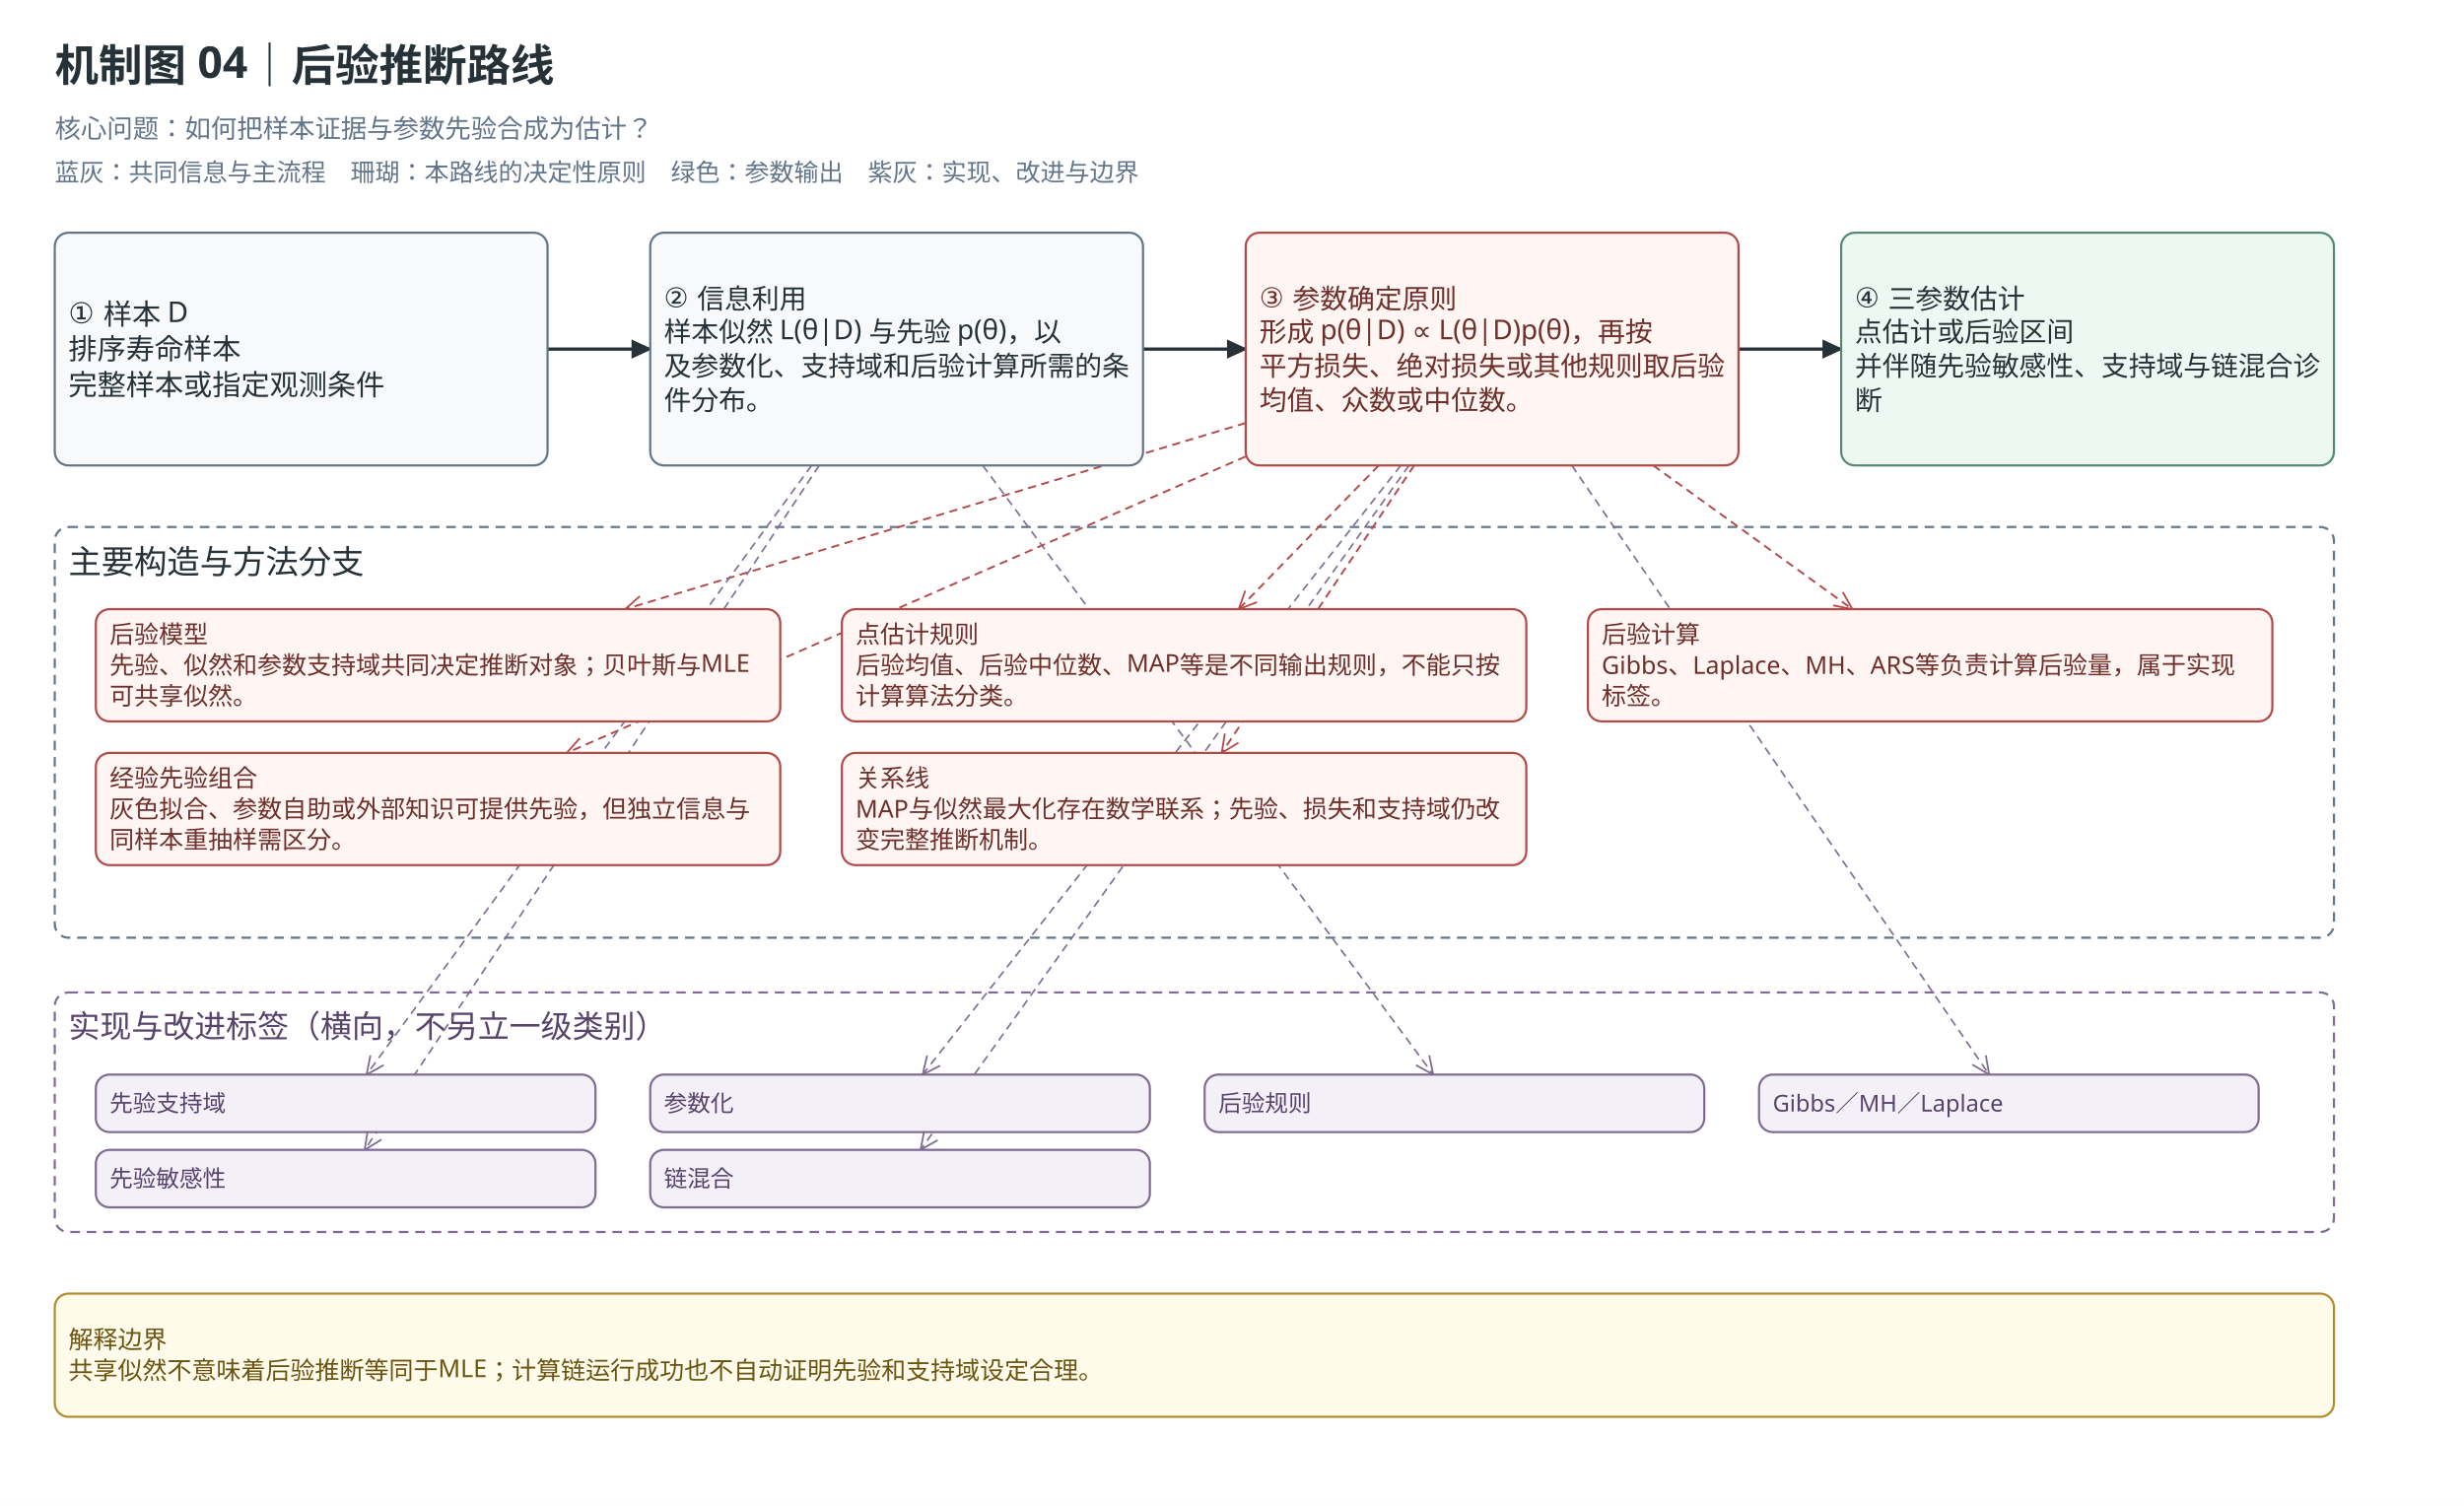
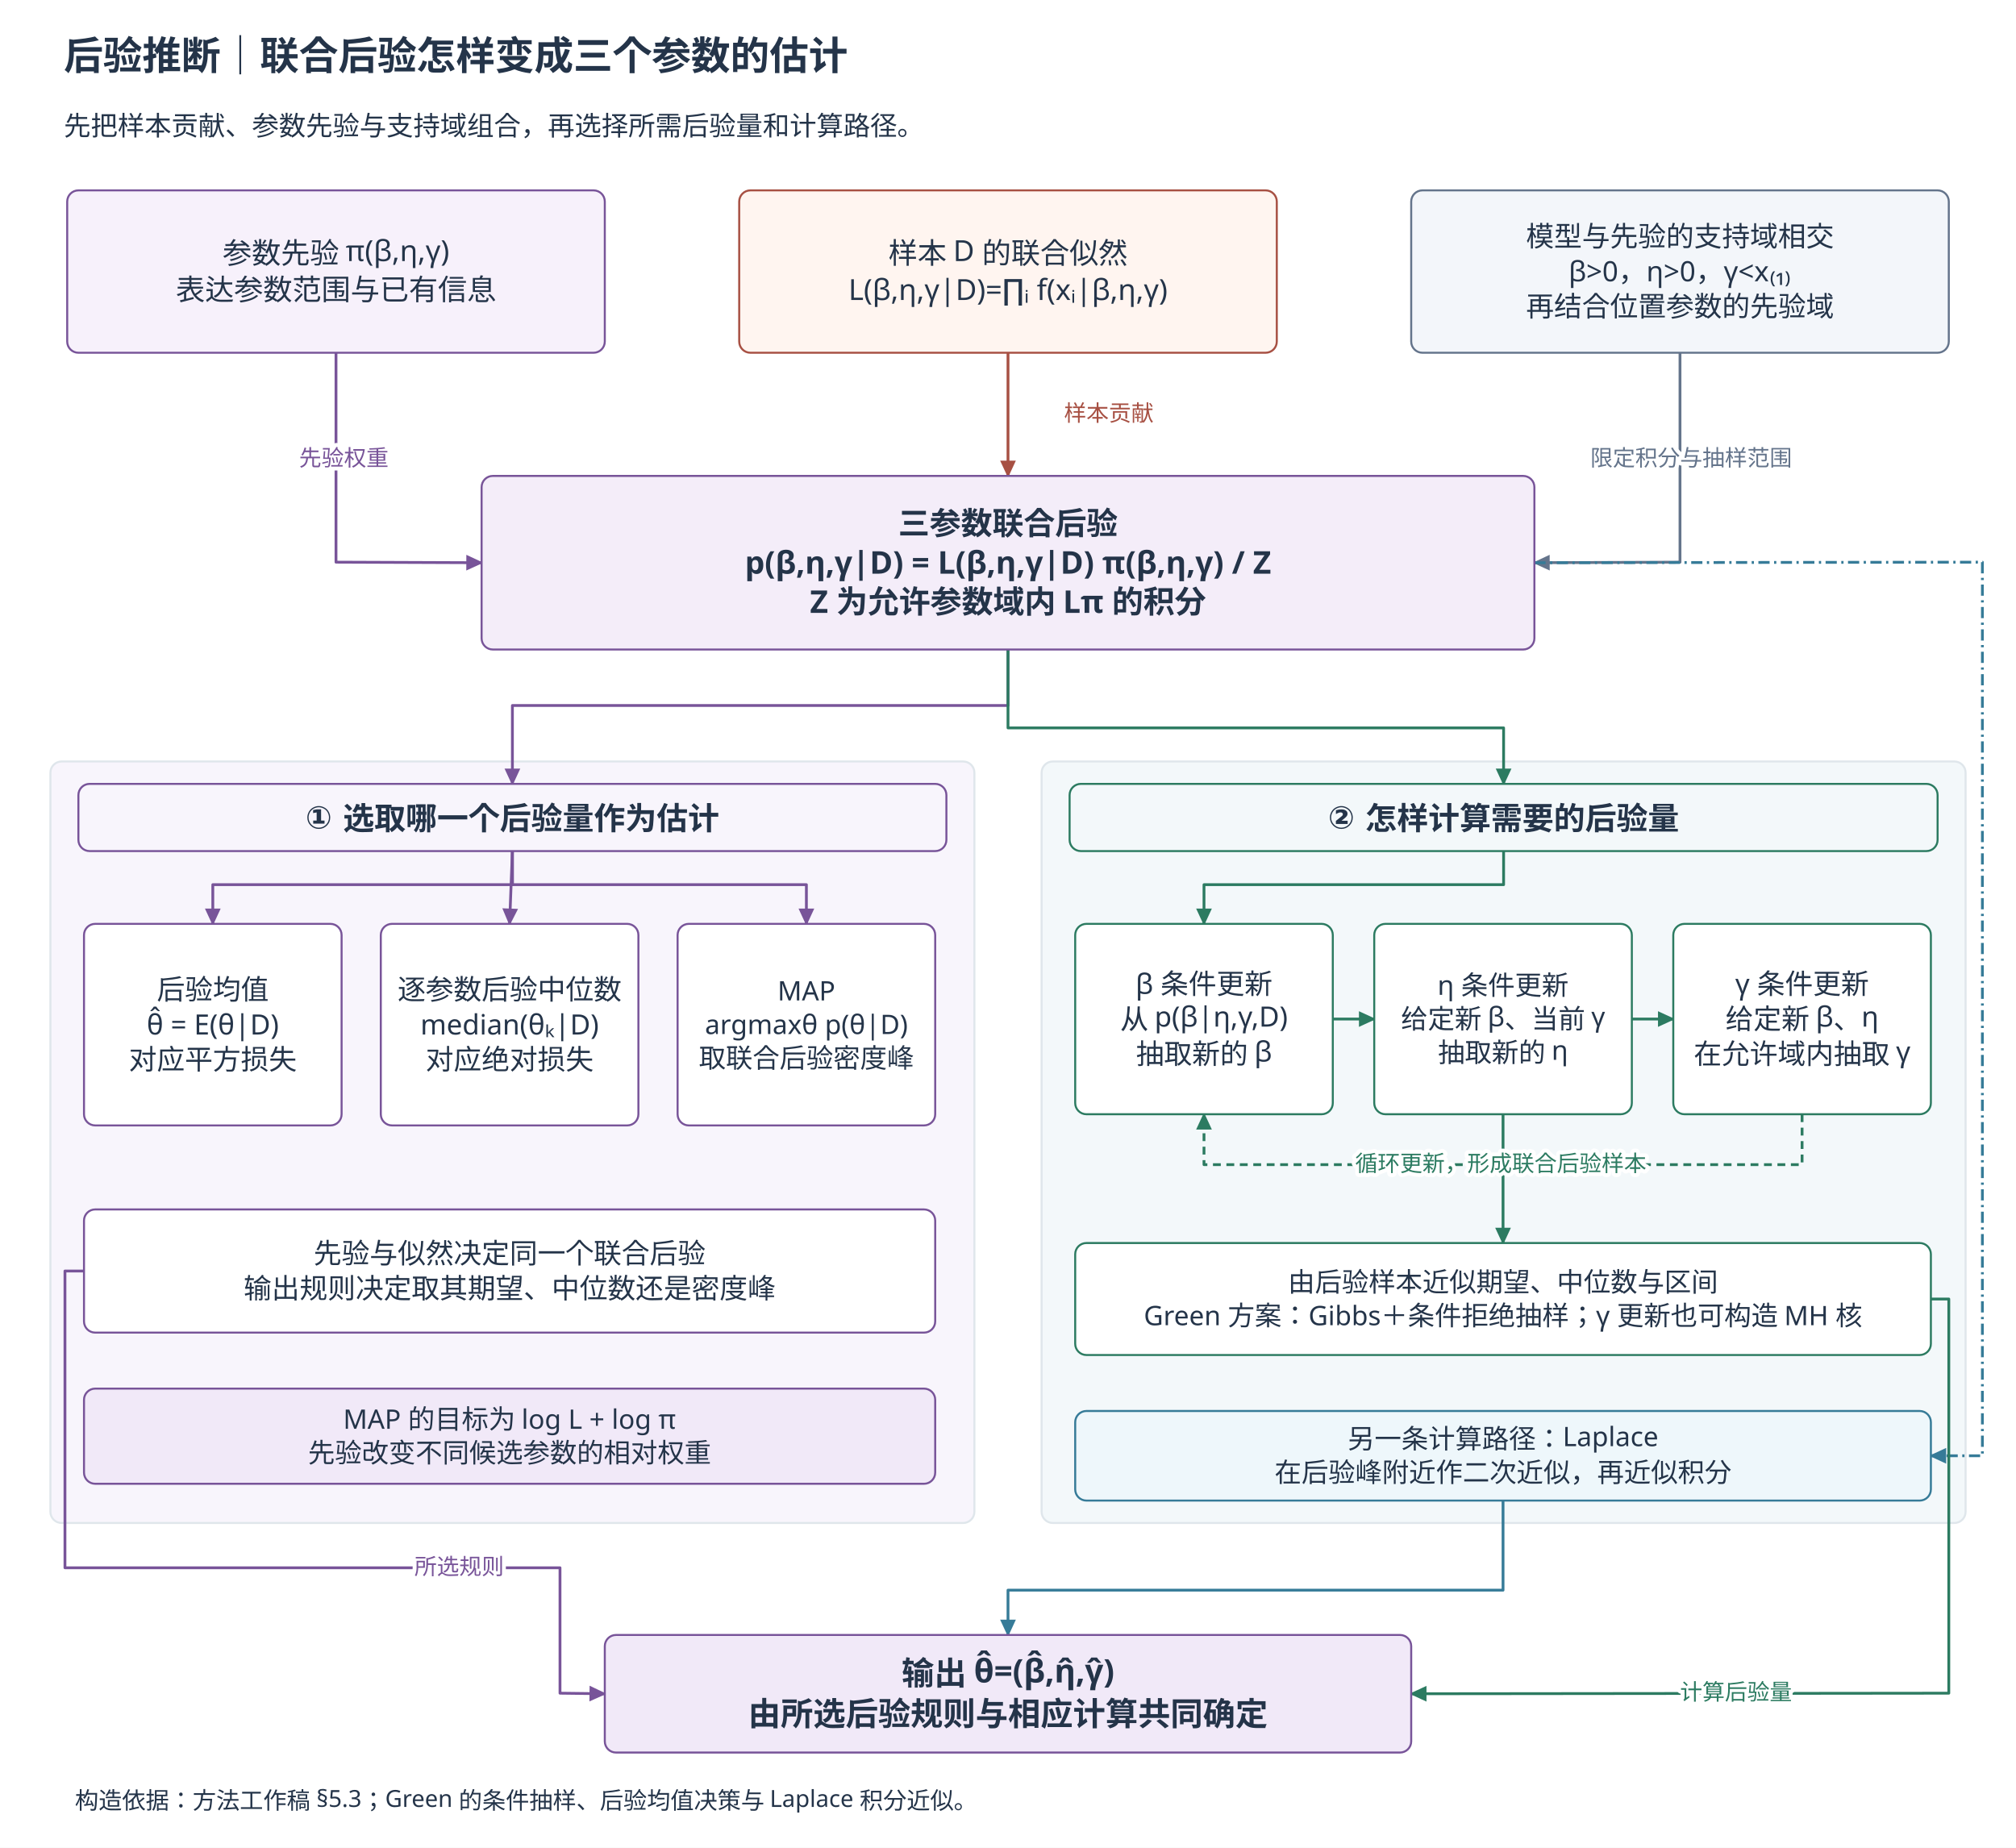
- <svg xmlns="http://www.w3.org/2000/svg" width="1800" height="1100" viewBox="0 0 1800 1100" role="img" aria-label="04-后验推断路线-机制图">
+ <svg xmlns="http://www.w3.org/2000/svg" width="1800" height="1650" viewBox="0 0 1800 1650" role="img" aria-label="04-后验推断路线-机制图">
  <rect width="100%" height="100%" fill="#ffffff" />
  <defs>
-     <marker id="arrow-block-263238" markerWidth="15" markerHeight="14" refX="14" refY="7" markerUnits="userSpaceOnUse" orient="auto">
-       <path d="M1 1 L14 7 L1 13 Z" fill="#263238" stroke="#263238" stroke-width="1.3" />
+     <marker id="arrow-block-2C7B61" markerWidth="15" markerHeight="14" refX="14" refY="7" markerUnits="userSpaceOnUse" orient="auto">
+       <path d="M1 1 L14 7 L1 13 Z" fill="#2C7B61" stroke="#2C7B61" stroke-width="1.3" />
    </marker>
-     <marker id="arrow-open-263238" markerWidth="15" markerHeight="14" refX="14" refY="7" markerUnits="userSpaceOnUse" orient="auto">
-       <path d="M1 1 L14 7 L1 13" fill="none" stroke="#263238" stroke-width="1.3" />
+     <marker id="arrow-open-2C7B61" markerWidth="15" markerHeight="14" refX="14" refY="7" markerUnits="userSpaceOnUse" orient="auto">
+       <path d="M1 1 L14 7 L1 13" fill="none" stroke="#2C7B61" stroke-width="1.3" />
    </marker>
-     <marker id="arrow-block-7F6B93" markerWidth="15" markerHeight="14" refX="14" refY="7" markerUnits="userSpaceOnUse" orient="auto">
-       <path d="M1 1 L14 7 L1 13 Z" fill="#7F6B93" stroke="#7F6B93" stroke-width="1.3" />
+     <marker id="arrow-block-367B98" markerWidth="15" markerHeight="14" refX="14" refY="7" markerUnits="userSpaceOnUse" orient="auto">
+       <path d="M1 1 L14 7 L1 13 Z" fill="#367B98" stroke="#367B98" stroke-width="1.3" />
    </marker>
-     <marker id="arrow-open-7F6B93" markerWidth="15" markerHeight="14" refX="14" refY="7" markerUnits="userSpaceOnUse" orient="auto">
-       <path d="M1 1 L14 7 L1 13" fill="none" stroke="#7F6B93" stroke-width="1.3" />
+     <marker id="arrow-open-367B98" markerWidth="15" markerHeight="14" refX="14" refY="7" markerUnits="userSpaceOnUse" orient="auto">
+       <path d="M1 1 L14 7 L1 13" fill="none" stroke="#367B98" stroke-width="1.3" />
    </marker>
-     <marker id="arrow-block-B44948" markerWidth="15" markerHeight="14" refX="14" refY="7" markerUnits="userSpaceOnUse" orient="auto">
-       <path d="M1 1 L14 7 L1 13 Z" fill="#B44948" stroke="#B44948" stroke-width="1.3" />
+     <marker id="arrow-block-64748B" markerWidth="15" markerHeight="14" refX="14" refY="7" markerUnits="userSpaceOnUse" orient="auto">
+       <path d="M1 1 L14 7 L1 13 Z" fill="#64748B" stroke="#64748B" stroke-width="1.3" />
    </marker>
-     <marker id="arrow-open-B44948" markerWidth="15" markerHeight="14" refX="14" refY="7" markerUnits="userSpaceOnUse" orient="auto">
-       <path d="M1 1 L14 7 L1 13" fill="none" stroke="#B44948" stroke-width="1.3" />
+     <marker id="arrow-open-64748B" markerWidth="15" markerHeight="14" refX="14" refY="7" markerUnits="userSpaceOnUse" orient="auto">
+       <path d="M1 1 L14 7 L1 13" fill="none" stroke="#64748B" stroke-width="1.3" />
+     </marker>
+     <marker id="arrow-block-785499" markerWidth="15" markerHeight="14" refX="14" refY="7" markerUnits="userSpaceOnUse" orient="auto">
+       <path d="M1 1 L14 7 L1 13 Z" fill="#785499" stroke="#785499" stroke-width="1.3" />
+     </marker>
+     <marker id="arrow-open-785499" markerWidth="15" markerHeight="14" refX="14" refY="7" markerUnits="userSpaceOnUse" orient="auto">
+       <path d="M1 1 L14 7 L1 13" fill="none" stroke="#785499" stroke-width="1.3" />
+     </marker>
+     <marker id="arrow-block-A75043" markerWidth="15" markerHeight="14" refX="14" refY="7" markerUnits="userSpaceOnUse" orient="auto">
+       <path d="M1 1 L14 7 L1 13 Z" fill="#A75043" stroke="#A75043" stroke-width="1.3" />
+     </marker>
+     <marker id="arrow-open-A75043" markerWidth="15" markerHeight="14" refX="14" refY="7" markerUnits="userSpaceOnUse" orient="auto">
+       <path d="M1 1 L14 7 L1 13" fill="none" stroke="#A75043" stroke-width="1.3" />
    </marker>
  </defs>
-   <rect x="40.0" y="385.0" width="1665.0" height="300.0" rx="10" fill="#FFFFFF" stroke="#63758A" stroke-width="1.6" stroke-dasharray="7 5" />
-   <text x="50.0" y="419.0" font-family="Microsoft YaHei,Segoe UI,sans-serif" font-size="24.0" fill="#263238" text-anchor="start">主要构造与方法分支</text>
-   <rect x="40.0" y="725.0" width="1665.0" height="175.0" rx="10" fill="#FFFFFF" stroke="#7F6B93" stroke-width="1.6" stroke-dasharray="7 5" />
-   <text x="50.0" y="758.0" font-family="Microsoft YaHei,Segoe UI,sans-serif" font-size="23.0" fill="#57436B" text-anchor="start">实现与改进标签（横向，不另立一级类别）</text>
-   <polyline points="400.0,255.0 475.0,255.0" fill="none" stroke="#263238" stroke-width="2.4" stroke-linejoin="round" marker-end="url(#arrow-block-263238)" />
-   <polyline points="835.0,255.0 910.0,255.0" fill="none" stroke="#263238" stroke-width="2.4" stroke-linejoin="round" marker-end="url(#arrow-block-263238)" />
-   <polyline points="1270.0,255.0 1345.0,255.0" fill="none" stroke="#263238" stroke-width="2.4" stroke-linejoin="round" marker-end="url(#arrow-block-263238)" />
-   <polyline points="910.0,309.0 456.7,445.0" fill="none" stroke="#B44948" stroke-width="1.4" stroke-linejoin="round" stroke-dasharray="6 4" marker-end="url(#arrow-open-B44948)" />
-   <polyline points="1007.2,340.0 904.9,445.0" fill="none" stroke="#B44948" stroke-width="1.4" stroke-linejoin="round" stroke-dasharray="6 4" marker-end="url(#arrow-open-B44948)" />
-   <polyline points="1207.7,340.0 1353.2,445.0" fill="none" stroke="#B44948" stroke-width="1.4" stroke-linejoin="round" stroke-dasharray="6 4" marker-end="url(#arrow-open-B44948)" />
-   <polyline points="910.0,333.5 414.0,550.0" fill="none" stroke="#B44948" stroke-width="1.4" stroke-linejoin="round" stroke-dasharray="6 4" marker-end="url(#arrow-open-B44948)" />
-   <polyline points="1033.1,340.0 892.5,550.0" fill="none" stroke="#B44948" stroke-width="1.4" stroke-linejoin="round" stroke-dasharray="6 4" marker-end="url(#arrow-open-B44948)" />
-   <polyline points="592.9,340.0 267.8,785.0" fill="none" stroke="#7F6B93" stroke-width="1.2" stroke-linejoin="round" stroke-dasharray="6 4" marker-end="url(#arrow-open-7F6B93)" />
-   <polyline points="1023.3,340.0 674.0,785.0" fill="none" stroke="#7F6B93" stroke-width="1.2" stroke-linejoin="round" stroke-dasharray="6 4" marker-end="url(#arrow-open-7F6B93)" />
-   <polyline points="717.9,340.0 1047.0,785.0" fill="none" stroke="#7F6B93" stroke-width="1.2" stroke-linejoin="round" stroke-dasharray="6 4" marker-end="url(#arrow-open-7F6B93)" />
-   <polyline points="1148.2,340.0 1453.1,785.0" fill="none" stroke="#7F6B93" stroke-width="1.2" stroke-linejoin="round" stroke-dasharray="6 4" marker-end="url(#arrow-open-7F6B93)" />
-   <polyline points="598.5,340.0 266.4,840.0" fill="none" stroke="#7F6B93" stroke-width="1.2" stroke-linejoin="round" stroke-dasharray="6 4" marker-end="url(#arrow-open-7F6B93)" />
-   <polyline points="1029.3,340.0 672.5,840.0" fill="none" stroke="#7F6B93" stroke-width="1.2" stroke-linejoin="round" stroke-dasharray="6 4" marker-end="url(#arrow-open-7F6B93)" />
-   <rect x="40.0" y="24.0" width="1720.0" height="48.0" rx="0" fill="none" stroke="none" stroke-width="0" />
-   <text x="40.0" y="59.2" font-family="Microsoft YaHei,Segoe UI,sans-serif" font-size="32.0" fill="#263238" text-anchor="start" font-weight="700">机制图 04｜后验推断路线</text>
-   <rect x="40.0" y="78.0" width="1720.0" height="32.0" rx="0" fill="none" stroke="none" stroke-width="0" />
-   <text x="40.0" y="100.7" font-family="Microsoft YaHei,Segoe UI,sans-serif" font-size="19.0" fill="#63758A" text-anchor="start">核心问题：如何把样本证据与参数先验合成为估计？</text>
-   <rect x="40.0" y="112.0" width="1720.0" height="28.0" rx="0" fill="none" stroke="none" stroke-width="0" />
-   <text x="40.0" y="132.3" font-family="Microsoft YaHei,Segoe UI,sans-serif" font-size="18.0" fill="#63758A" text-anchor="start">蓝灰：共同信息与主流程　珊瑚：本路线的决定性原则　绿色：参数输出　紫灰：实现、改进与边界</text>
-   <rect x="40.0" y="170.0" width="360.0" height="170.0" rx="10" fill="#F7F9FB" stroke="#63758A" stroke-width="1.6" />
-   <text x="50.0" y="236.1" font-family="Microsoft YaHei,Segoe UI,sans-serif" font-size="21.0" fill="#263238" text-anchor="start">① 样本 D</text>
-   <text x="50.0" y="262.4" font-family="Microsoft YaHei,Segoe UI,sans-serif" font-size="21.0" fill="#263238" text-anchor="start">排序寿命样本</text>
-   <text x="50.0" y="288.6" font-family="Microsoft YaHei,Segoe UI,sans-serif" font-size="21.0" fill="#263238" text-anchor="start">完整样本或指定观测条件</text>
-   <rect x="475.0" y="170.0" width="360.0" height="170.0" rx="10" fill="#F7F9FB" stroke="#63758A" stroke-width="1.6" />
-   <text x="485.0" y="224.5" font-family="Microsoft YaHei,Segoe UI,sans-serif" font-size="20.0" fill="#263238" text-anchor="start">② 信息利用</text>
-   <text x="485.0" y="249.5" font-family="Microsoft YaHei,Segoe UI,sans-serif" font-size="20.0" fill="#263238" text-anchor="start">样本似然 L(θ|D) 与先验 p(θ)，以</text>
-   <text x="485.0" y="274.5" font-family="Microsoft YaHei,Segoe UI,sans-serif" font-size="20.0" fill="#263238" text-anchor="start">及参数化、支持域和后验计算所需的条</text>
-   <text x="485.0" y="299.5" font-family="Microsoft YaHei,Segoe UI,sans-serif" font-size="20.0" fill="#263238" text-anchor="start">件分布。</text>
-   <rect x="910.0" y="170.0" width="360.0" height="170.0" rx="10" fill="#FFF5F2" stroke="#B44948" stroke-width="1.6" />
-   <text x="920.0" y="224.5" font-family="Microsoft YaHei,Segoe UI,sans-serif" font-size="20.0" fill="#6F2F2B" text-anchor="start">③ 参数确定原则</text>
-   <text x="920.0" y="249.5" font-family="Microsoft YaHei,Segoe UI,sans-serif" font-size="20.0" fill="#6F2F2B" text-anchor="start">形成 p(θ|D) ∝ L(θ|D)p(θ)，再按</text>
-   <text x="920.0" y="274.5" font-family="Microsoft YaHei,Segoe UI,sans-serif" font-size="20.0" fill="#6F2F2B" text-anchor="start">平方损失、绝对损失或其他规则取后验</text>
-   <text x="920.0" y="299.5" font-family="Microsoft YaHei,Segoe UI,sans-serif" font-size="20.0" fill="#6F2F2B" text-anchor="start">均值、众数或中位数。</text>
-   <rect x="1345.0" y="170.0" width="360.0" height="170.0" rx="10" fill="#EEF8F2" stroke="#548A74" stroke-width="1.6" />
-   <text x="1355.0" y="224.5" font-family="Microsoft YaHei,Segoe UI,sans-serif" font-size="20.0" fill="#263238" text-anchor="start">④ 三参数估计</text>
-   <text x="1355.0" y="249.5" font-family="Microsoft YaHei,Segoe UI,sans-serif" font-size="20.0" fill="#263238" text-anchor="start">点估计或后验区间</text>
-   <text x="1355.0" y="274.5" font-family="Microsoft YaHei,Segoe UI,sans-serif" font-size="20.0" fill="#263238" text-anchor="start">并伴随先验敏感性、支持域与链混合诊</text>
-   <text x="1355.0" y="299.5" font-family="Microsoft YaHei,Segoe UI,sans-serif" font-size="20.0" fill="#263238" text-anchor="start">断</text>
-   <rect x="70.0" y="445.0" width="500.0" height="82.0" rx="10" fill="#FFF5F2" stroke="#B44948" stroke-width="1.6" />
-   <text x="80.0" y="469.8" font-family="Microsoft YaHei,Segoe UI,sans-serif" font-size="18.0" fill="#6F2F2B" text-anchor="start">后验模型</text>
-   <text x="80.0" y="492.3" font-family="Microsoft YaHei,Segoe UI,sans-serif" font-size="18.0" fill="#6F2F2B" text-anchor="start">先验、似然和参数支持域共同决定推断对象；贝叶斯与MLE</text>
-   <text x="80.0" y="514.8" font-family="Microsoft YaHei,Segoe UI,sans-serif" font-size="18.0" fill="#6F2F2B" text-anchor="start">可共享似然。</text>
-   <rect x="615.0" y="445.0" width="500.0" height="82.0" rx="10" fill="#FFF5F2" stroke="#B44948" stroke-width="1.6" />
-   <text x="625.0" y="469.8" font-family="Microsoft YaHei,Segoe UI,sans-serif" font-size="18.0" fill="#6F2F2B" text-anchor="start">点估计规则</text>
-   <text x="625.0" y="492.3" font-family="Microsoft YaHei,Segoe UI,sans-serif" font-size="18.0" fill="#6F2F2B" text-anchor="start">后验均值、后验中位数、MAP等是不同输出规则，不能只按</text>
-   <text x="625.0" y="514.8" font-family="Microsoft YaHei,Segoe UI,sans-serif" font-size="18.0" fill="#6F2F2B" text-anchor="start">计算算法分类。</text>
-   <rect x="1160.0" y="445.0" width="500.0" height="82.0" rx="10" fill="#FFF5F2" stroke="#B44948" stroke-width="1.6" />
-   <text x="1170.0" y="469.8" font-family="Microsoft YaHei,Segoe UI,sans-serif" font-size="18.0" fill="#6F2F2B" text-anchor="start">后验计算</text>
-   <text x="1170.0" y="492.3" font-family="Microsoft YaHei,Segoe UI,sans-serif" font-size="18.0" fill="#6F2F2B" text-anchor="start">Gibbs、Laplace、MH、ARS等负责计算后验量，属于实现</text>
-   <text x="1170.0" y="514.8" font-family="Microsoft YaHei,Segoe UI,sans-serif" font-size="18.0" fill="#6F2F2B" text-anchor="start">标签。</text>
-   <rect x="70.0" y="550.0" width="500.0" height="82.0" rx="10" fill="#FFF5F2" stroke="#B44948" stroke-width="1.6" />
-   <text x="80.0" y="574.8" font-family="Microsoft YaHei,Segoe UI,sans-serif" font-size="18.0" fill="#6F2F2B" text-anchor="start">经验先验组合</text>
-   <text x="80.0" y="597.3" font-family="Microsoft YaHei,Segoe UI,sans-serif" font-size="18.0" fill="#6F2F2B" text-anchor="start">灰色拟合、参数自助或外部知识可提供先验，但独立信息与</text>
-   <text x="80.0" y="619.8" font-family="Microsoft YaHei,Segoe UI,sans-serif" font-size="18.0" fill="#6F2F2B" text-anchor="start">同样本重抽样需区分。</text>
-   <rect x="615.0" y="550.0" width="500.0" height="82.0" rx="10" fill="#FFF5F2" stroke="#B44948" stroke-width="1.6" />
-   <text x="625.0" y="574.8" font-family="Microsoft YaHei,Segoe UI,sans-serif" font-size="18.0" fill="#6F2F2B" text-anchor="start">关系线</text>
-   <text x="625.0" y="597.3" font-family="Microsoft YaHei,Segoe UI,sans-serif" font-size="18.0" fill="#6F2F2B" text-anchor="start">MAP与似然最大化存在数学联系；先验、损失和支持域仍改</text>
-   <text x="625.0" y="619.8" font-family="Microsoft YaHei,Segoe UI,sans-serif" font-size="18.0" fill="#6F2F2B" text-anchor="start">变完整推断机制。</text>
-   <rect x="70.0" y="785.0" width="365.0" height="42.0" rx="10" fill="#F4F0F8" stroke="#7F6B93" stroke-width="1.6" />
-   <text x="80.0" y="812.0" font-family="Microsoft YaHei,Segoe UI,sans-serif" font-size="17.0" fill="#57436B" text-anchor="start">先验支持域</text>
-   <rect x="475.0" y="785.0" width="365.0" height="42.0" rx="10" fill="#F4F0F8" stroke="#7F6B93" stroke-width="1.6" />
-   <text x="485.0" y="812.0" font-family="Microsoft YaHei,Segoe UI,sans-serif" font-size="17.0" fill="#57436B" text-anchor="start">参数化</text>
-   <rect x="880.0" y="785.0" width="365.0" height="42.0" rx="10" fill="#F4F0F8" stroke="#7F6B93" stroke-width="1.6" />
-   <text x="890.0" y="812.0" font-family="Microsoft YaHei,Segoe UI,sans-serif" font-size="17.0" fill="#57436B" text-anchor="start">后验规则</text>
-   <rect x="1285.0" y="785.0" width="365.0" height="42.0" rx="10" fill="#F4F0F8" stroke="#7F6B93" stroke-width="1.6" />
-   <text x="1295.0" y="812.0" font-family="Microsoft YaHei,Segoe UI,sans-serif" font-size="17.0" fill="#57436B" text-anchor="start">Gibbs／MH／Laplace</text>
-   <rect x="70.0" y="840.0" width="365.0" height="42.0" rx="10" fill="#F4F0F8" stroke="#7F6B93" stroke-width="1.6" />
-   <text x="80.0" y="867.0" font-family="Microsoft YaHei,Segoe UI,sans-serif" font-size="17.0" fill="#57436B" text-anchor="start">先验敏感性</text>
-   <rect x="475.0" y="840.0" width="365.0" height="42.0" rx="10" fill="#F4F0F8" stroke="#7F6B93" stroke-width="1.6" />
-   <text x="485.0" y="867.0" font-family="Microsoft YaHei,Segoe UI,sans-serif" font-size="17.0" fill="#57436B" text-anchor="start">链混合</text>
-   <rect x="40.0" y="945.0" width="1665.0" height="90.0" rx="10" fill="#FFFBEA" stroke="#B18B2C" stroke-width="1.6" />
-   <text x="50.0" y="985.0" font-family="Microsoft YaHei,Segoe UI,sans-serif" font-size="18.0" fill="#6B5310" text-anchor="start">解释边界</text>
-   <text x="50.0" y="1007.5" font-family="Microsoft YaHei,Segoe UI,sans-serif" font-size="18.0" fill="#6B5310" text-anchor="start">共享似然不意味着后验推断等同于MLE；计算链运行成功也不自动证明先验和支持域设定合理。</text>
+   <rect x="45.0" y="680.0" width="825.0" height="680.0" rx="10" fill="#F8F5FC" stroke="#DFE6EB" stroke-width="1.8" />
+   <rect x="930.0" y="680.0" width="825.0" height="680.0" rx="10" fill="#F3F8FA" stroke="#DFE6EB" stroke-width="1.8" />
+   <polyline points="300.0,315.0 300.0,502.0 430.0,502.5" fill="none" stroke="#785499" stroke-width="2.5" stroke-linejoin="round" marker-end="url(#arrow-block-785499)" />
+   <polyline points="900.0,315.0 900.0,425.0" fill="none" stroke="#A75043" stroke-width="2.5" stroke-linejoin="round" marker-end="url(#arrow-block-A75043)" />
+   <polyline points="1500.0,315.0 1500.0,502.0 1370.0,502.5" fill="none" stroke="#64748B" stroke-width="2.5" stroke-linejoin="round" marker-end="url(#arrow-block-64748B)" />
+   <polyline points="900.0,580.0 900.0,630.0 457.5,630.0 457.5,700.0" fill="none" stroke="#785499" stroke-width="2.5" stroke-linejoin="round" marker-end="url(#arrow-block-785499)" />
+   <polyline points="457.5,760.0 457.5,790.0 190.0,790.0 190.0,825.0" fill="none" stroke="#785499" stroke-width="2.5" stroke-linejoin="round" marker-end="url(#arrow-block-785499)" />
+   <polyline points="457.5,760.0 455.0,825.0" fill="none" stroke="#785499" stroke-width="2.5" stroke-linejoin="round" marker-end="url(#arrow-block-785499)" />
+   <polyline points="457.5,760.0 457.5,790.0 720.0,790.0 720.0,825.0" fill="none" stroke="#785499" stroke-width="2.5" stroke-linejoin="round" marker-end="url(#arrow-block-785499)" />
+   <polyline points="900.0,580.0 900.0,650.0 1342.5,650.0 1342.5,700.0" fill="none" stroke="#2C7B61" stroke-width="2.5" stroke-linejoin="round" marker-end="url(#arrow-block-2C7B61)" />
+   <polyline points="1342.5,760.0 1342.5,790.0 1075.0,790.0 1075.0,825.0" fill="none" stroke="#2C7B61" stroke-width="2.5" stroke-linejoin="round" marker-end="url(#arrow-block-2C7B61)" />
+   <polyline points="1190.0,910.0 1227.0,910.0" fill="none" stroke="#2C7B61" stroke-width="2.5" stroke-linejoin="round" marker-end="url(#arrow-block-2C7B61)" />
+   <polyline points="1457.0,910.0 1494.0,910.0" fill="none" stroke="#2C7B61" stroke-width="2.5" stroke-linejoin="round" marker-end="url(#arrow-block-2C7B61)" />
+   <polyline points="1609.0,995.0 1609.0,1040.0 1075.0,1040.0 1075.0,995.0" fill="none" stroke="#2C7B61" stroke-width="2.5" stroke-linejoin="round" stroke-dasharray="7 5" marker-end="url(#arrow-block-2C7B61)" />
+   <polyline points="1342.0,995.0 1342.0,1110.0" fill="none" stroke="#2C7B61" stroke-width="2.5" stroke-linejoin="round" marker-end="url(#arrow-block-2C7B61)" />
+   <polyline points="1370.0,502.5 1770.0,502.0 1770.0,1300.0 1724.0,1300.0" fill="none" stroke="#367B98" stroke-width="2.5" stroke-linejoin="round" stroke-dasharray="10 4 2 4" marker-end="url(#arrow-block-367B98)" />
+   <polyline points="75.0,1135.0 58.0,1135.0 58.0,1400.0 500.0,1400.0 500.0,1512.0 540.0,1512.5" fill="none" stroke="#785499" stroke-width="2.5" stroke-linejoin="round" marker-end="url(#arrow-block-785499)" />
+   <polyline points="1724.0,1160.0 1740.0,1160.0 1740.0,1512.0 1260.0,1512.5" fill="none" stroke="#2C7B61" stroke-width="2.5" stroke-linejoin="round" marker-end="url(#arrow-block-2C7B61)" />
+   <polyline points="1342.0,1340.0 1342.0,1420.0 900.0,1420.0 900.0,1460.0" fill="none" stroke="#367B98" stroke-width="2.5" stroke-linejoin="round" marker-end="url(#arrow-block-367B98)" />
+   <rect x="45.0" y="20.0" width="1710.0" height="60.0" rx="10" fill="none" stroke="none" stroke-width="1.8" />
+   <text x="57.0" y="62.2" font-family="Microsoft YaHei,Segoe UI,sans-serif" font-size="35.0" fill="#243449" text-anchor="start" font-weight="700">后验推断｜联合后验怎样变成三个参数的估计</text>
+   <rect x="45.0" y="90.0" width="1710.0" height="45.0" rx="10" fill="none" stroke="none" stroke-width="1.8" />
+   <text x="57.0" y="120.9" font-family="Microsoft YaHei,Segoe UI,sans-serif" font-size="24.0" fill="#243449" text-anchor="start">先把样本贡献、参数先验与支持域组合，再选择所需后验量和计算路径。</text>
+   <rect x="60.0" y="170.0" width="480.0" height="145.0" rx="10" fill="#F7F1FB" stroke="#785499" stroke-width="1.8" />
+   <text x="300.0" y="235.3" font-family="Microsoft YaHei,Segoe UI,sans-serif" font-size="26.0" fill="#243449" text-anchor="middle">参数先验 π(β,η,γ)</text>
+   <text x="300.0" y="267.9" font-family="Microsoft YaHei,Segoe UI,sans-serif" font-size="26.0" fill="#243449" text-anchor="middle">表达参数范围与已有信息</text>
+   <rect x="660.0" y="170.0" width="480.0" height="145.0" rx="10" fill="#FFF5F0" stroke="#A75043" stroke-width="1.8" />
+   <text x="900.0" y="235.3" font-family="Microsoft YaHei,Segoe UI,sans-serif" font-size="26.0" fill="#243449" text-anchor="middle">样本 D 的联合似然</text>
+   <text x="900.0" y="267.9" font-family="Microsoft YaHei,Segoe UI,sans-serif" font-size="26.0" fill="#243449" text-anchor="middle">L(β,η,γ|D)=∏ᵢ f(xᵢ|β,η,γ)</text>
+   <rect x="1260.0" y="170.0" width="480.0" height="145.0" rx="10" fill="#F3F6FA" stroke="#64748B" stroke-width="1.8" />
+   <text x="1500.0" y="220.0" font-family="Microsoft YaHei,Segoe UI,sans-serif" font-size="25.0" fill="#243449" text-anchor="middle">模型与先验的支持域相交</text>
+   <text x="1500.0" y="251.2" font-family="Microsoft YaHei,Segoe UI,sans-serif" font-size="25.0" fill="#243449" text-anchor="middle">β&gt;0，η&gt;0，γ&lt;x₍₁₎</text>
+   <text x="1500.0" y="282.5" font-family="Microsoft YaHei,Segoe UI,sans-serif" font-size="25.0" fill="#243449" text-anchor="middle">再结合位置参数的先验域</text>
+   <rect x="430.0" y="425.0" width="940.0" height="155.0" rx="10" fill="#F4EDF9" stroke="#785499" stroke-width="1.8" />
+   <text x="900.0" y="477.3" font-family="Microsoft YaHei,Segoe UI,sans-serif" font-size="28.0" fill="#243449" text-anchor="middle" font-weight="700">三参数联合后验</text>
+   <text x="900.0" y="512.3" font-family="Microsoft YaHei,Segoe UI,sans-serif" font-size="28.0" fill="#243449" text-anchor="middle" font-weight="700">p(β,η,γ|D) = L(β,η,γ|D) π(β,η,γ) / Z</text>
+   <text x="900.0" y="547.3" font-family="Microsoft YaHei,Segoe UI,sans-serif" font-size="28.0" fill="#243449" text-anchor="middle" font-weight="700">Z 为允许参数域内 Lπ 的积分</text>
+   <rect x="70.0" y="700.0" width="775.0" height="60.0" rx="10" fill="#F8F5FC" stroke="#785499" stroke-width="1.8" />
+   <text x="457.5" y="739.8" font-family="Microsoft YaHei,Segoe UI,sans-serif" font-size="28.0" fill="#243449" text-anchor="middle" font-weight="700">① 选取哪一个后验量作为估计</text>
+   <rect x="955.0" y="700.0" width="775.0" height="60.0" rx="10" fill="#F3F8FA" stroke="#2C7B61" stroke-width="1.8" />
+   <text x="1342.5" y="739.8" font-family="Microsoft YaHei,Segoe UI,sans-serif" font-size="28.0" fill="#243449" text-anchor="middle" font-weight="700">② 怎样计算需要的后验量</text>
+   <rect x="75.0" y="825.0" width="230.0" height="180.0" rx="10" fill="#FFFFFF" stroke="#785499" stroke-width="1.8" />
+   <text x="190.0" y="892.5" font-family="Microsoft YaHei,Segoe UI,sans-serif" font-size="25.0" fill="#243449" text-anchor="middle">后验均值</text>
+   <text x="190.0" y="923.8" font-family="Microsoft YaHei,Segoe UI,sans-serif" font-size="25.0" fill="#243449" text-anchor="middle">θ̂ = E(θ|D)</text>
+   <text x="190.0" y="955.0" font-family="Microsoft YaHei,Segoe UI,sans-serif" font-size="25.0" fill="#243449" text-anchor="middle">对应平方损失</text>
+   <rect x="340.0" y="825.0" width="230.0" height="180.0" rx="10" fill="#FFFFFF" stroke="#785499" stroke-width="1.8" />
+   <text x="455.0" y="892.5" font-family="Microsoft YaHei,Segoe UI,sans-serif" font-size="25.0" fill="#243449" text-anchor="middle">逐参数后验中位数</text>
+   <text x="455.0" y="923.8" font-family="Microsoft YaHei,Segoe UI,sans-serif" font-size="25.0" fill="#243449" text-anchor="middle">median(θₖ|D)</text>
+   <text x="455.0" y="955.0" font-family="Microsoft YaHei,Segoe UI,sans-serif" font-size="25.0" fill="#243449" text-anchor="middle">对应绝对损失</text>
+   <rect x="605.0" y="825.0" width="230.0" height="180.0" rx="10" fill="#FFFFFF" stroke="#785499" stroke-width="1.8" />
+   <text x="720.0" y="893.4" font-family="Microsoft YaHei,Segoe UI,sans-serif" font-size="24.0" fill="#243449" text-anchor="middle">MAP</text>
+   <text x="720.0" y="923.4" font-family="Microsoft YaHei,Segoe UI,sans-serif" font-size="24.0" fill="#243449" text-anchor="middle">argmaxθ p(θ|D)</text>
+   <text x="720.0" y="953.4" font-family="Microsoft YaHei,Segoe UI,sans-serif" font-size="24.0" fill="#243449" text-anchor="middle">取联合后验密度峰</text>
+   <rect x="75.0" y="1080.0" width="760.0" height="110.0" rx="10" fill="#FFFFFF" stroke="#785499" stroke-width="1.8" />
+   <text x="455.0" y="1128.1" font-family="Microsoft YaHei,Segoe UI,sans-serif" font-size="25.0" fill="#243449" text-anchor="middle">先验与似然决定同一个联合后验</text>
+   <text x="455.0" y="1159.4" font-family="Microsoft YaHei,Segoe UI,sans-serif" font-size="25.0" fill="#243449" text-anchor="middle">输出规则决定取其期望、中位数还是密度峰</text>
+   <rect x="75.0" y="1240.0" width="760.0" height="85.0" rx="10" fill="#F1E9F8" stroke="#785499" stroke-width="1.8" />
+   <text x="455.0" y="1275.9" font-family="Microsoft YaHei,Segoe UI,sans-serif" font-size="24.0" fill="#243449" text-anchor="middle">MAP 的目标为 log L + log π</text>
+   <text x="455.0" y="1305.9" font-family="Microsoft YaHei,Segoe UI,sans-serif" font-size="24.0" fill="#243449" text-anchor="middle">先验改变不同候选参数的相对权重</text>
+   <rect x="960.0" y="825.0" width="230.0" height="170.0" rx="10" fill="#FFFFFF" stroke="#2C7B61" stroke-width="1.8" />
+   <text x="1075.0" y="887.5" font-family="Microsoft YaHei,Segoe UI,sans-serif" font-size="25.0" fill="#243449" text-anchor="middle">β 条件更新</text>
+   <text x="1075.0" y="918.8" font-family="Microsoft YaHei,Segoe UI,sans-serif" font-size="25.0" fill="#243449" text-anchor="middle">从 p(β|η,γ,D)</text>
+   <text x="1075.0" y="950.0" font-family="Microsoft YaHei,Segoe UI,sans-serif" font-size="25.0" fill="#243449" text-anchor="middle">抽取新的 β</text>
+   <rect x="1227.0" y="825.0" width="230.0" height="170.0" rx="10" fill="#FFFFFF" stroke="#2C7B61" stroke-width="1.8" />
+   <text x="1342.0" y="888.4" font-family="Microsoft YaHei,Segoe UI,sans-serif" font-size="24.0" fill="#243449" text-anchor="middle">η 条件更新</text>
+   <text x="1342.0" y="918.4" font-family="Microsoft YaHei,Segoe UI,sans-serif" font-size="24.0" fill="#243449" text-anchor="middle">给定新 β、当前 γ</text>
+   <text x="1342.0" y="948.4" font-family="Microsoft YaHei,Segoe UI,sans-serif" font-size="24.0" fill="#243449" text-anchor="middle">抽取新的 η</text>
+   <rect x="1494.0" y="825.0" width="230.0" height="170.0" rx="10" fill="#FFFFFF" stroke="#2C7B61" stroke-width="1.8" />
+   <text x="1609.0" y="887.5" font-family="Microsoft YaHei,Segoe UI,sans-serif" font-size="25.0" fill="#243449" text-anchor="middle">γ 条件更新</text>
+   <text x="1609.0" y="918.8" font-family="Microsoft YaHei,Segoe UI,sans-serif" font-size="25.0" fill="#243449" text-anchor="middle">给定新 β、η</text>
+   <text x="1609.0" y="950.0" font-family="Microsoft YaHei,Segoe UI,sans-serif" font-size="25.0" fill="#243449" text-anchor="middle">在允许域内抽取 γ</text>
+   <rect x="960.0" y="1110.0" width="764.0" height="100.0" rx="10" fill="#FFFFFF" stroke="#2C7B61" stroke-width="1.8" />
+   <text x="1342.0" y="1153.4" font-family="Microsoft YaHei,Segoe UI,sans-serif" font-size="24.0" fill="#243449" text-anchor="middle">由后验样本近似期望、中位数与区间</text>
+   <text x="1342.0" y="1183.4" font-family="Microsoft YaHei,Segoe UI,sans-serif" font-size="24.0" fill="#243449" text-anchor="middle">Green 方案：Gibbs＋条件拒绝抽样；γ 更新也可构造 MH 核</text>
+   <rect x="960.0" y="1260.0" width="764.0" height="80.0" rx="10" fill="#EEF7FB" stroke="#367B98" stroke-width="1.8" />
+   <text x="1342.0" y="1293.4" font-family="Microsoft YaHei,Segoe UI,sans-serif" font-size="24.0" fill="#243449" text-anchor="middle">另一条计算路径：Laplace</text>
+   <text x="1342.0" y="1323.4" font-family="Microsoft YaHei,Segoe UI,sans-serif" font-size="24.0" fill="#243449" text-anchor="middle">在后验峰附近作二次近似，再近似积分</text>
+   <rect x="540.0" y="1460.0" width="720.0" height="105.0" rx="10" fill="#F1E9F8" stroke="#785499" stroke-width="1.8" />
+   <text x="900.0" y="1504.5" font-family="Microsoft YaHei,Segoe UI,sans-serif" font-size="29.0" fill="#243449" text-anchor="middle" font-weight="700">输出 θ̂=(β̂,η̂,γ̂)</text>
+   <text x="900.0" y="1540.8" font-family="Microsoft YaHei,Segoe UI,sans-serif" font-size="29.0" fill="#243449" text-anchor="middle" font-weight="700">由所选后验规则与相应计算共同确定</text>
+   <rect x="55.0" y="1590.0" width="1690.0" height="36.0" rx="10" fill="none" stroke="none" stroke-width="1.8" />
+   <text x="67.0" y="1615.3" font-family="Microsoft YaHei,Segoe UI,sans-serif" font-size="21.0" fill="#243449" text-anchor="start">构造依据：方法工作稿 §5.3；Green 的条件抽样、后验均值决策与 Laplace 积分近似。</text>
+   <text x="307.0" y="416.0" font-family="Microsoft YaHei,Segoe UI,sans-serif" font-size="20.0" fill="#785499" text-anchor="middle" paint-order="stroke" stroke="#fff" stroke-width="7" stroke-linejoin="round">先验权重</text>
+   <text x="990.0" y="376.0" font-family="Microsoft YaHei,Segoe UI,sans-serif" font-size="20.0" fill="#A75043" text-anchor="middle" paint-order="stroke" stroke="#fff" stroke-width="7" stroke-linejoin="round">样本贡献</text>
+   <text x="1510.0" y="416.0" font-family="Microsoft YaHei,Segoe UI,sans-serif" font-size="20.0" fill="#64748B" text-anchor="middle" paint-order="stroke" stroke="#fff" stroke-width="7" stroke-linejoin="round">限定积分与抽样范围</text>
+   <text x="1340.0" y="1046.0" font-family="Microsoft YaHei,Segoe UI,sans-serif" font-size="20.0" fill="#2C7B61" text-anchor="middle" paint-order="stroke" stroke="#fff" stroke-width="7" stroke-linejoin="round">循环更新，形成联合后验样本</text>
+   <text x="410.0" y="1406.0" font-family="Microsoft YaHei,Segoe UI,sans-serif" font-size="20.0" fill="#785499" text-anchor="middle" paint-order="stroke" stroke="#fff" stroke-width="7" stroke-linejoin="round">所选规则</text>
+   <text x="1550.0" y="1518.0" font-family="Microsoft YaHei,Segoe UI,sans-serif" font-size="20.0" fill="#2C7B61" text-anchor="middle" paint-order="stroke" stroke="#fff" stroke-width="7" stroke-linejoin="round">计算后验量</text>
</svg>
